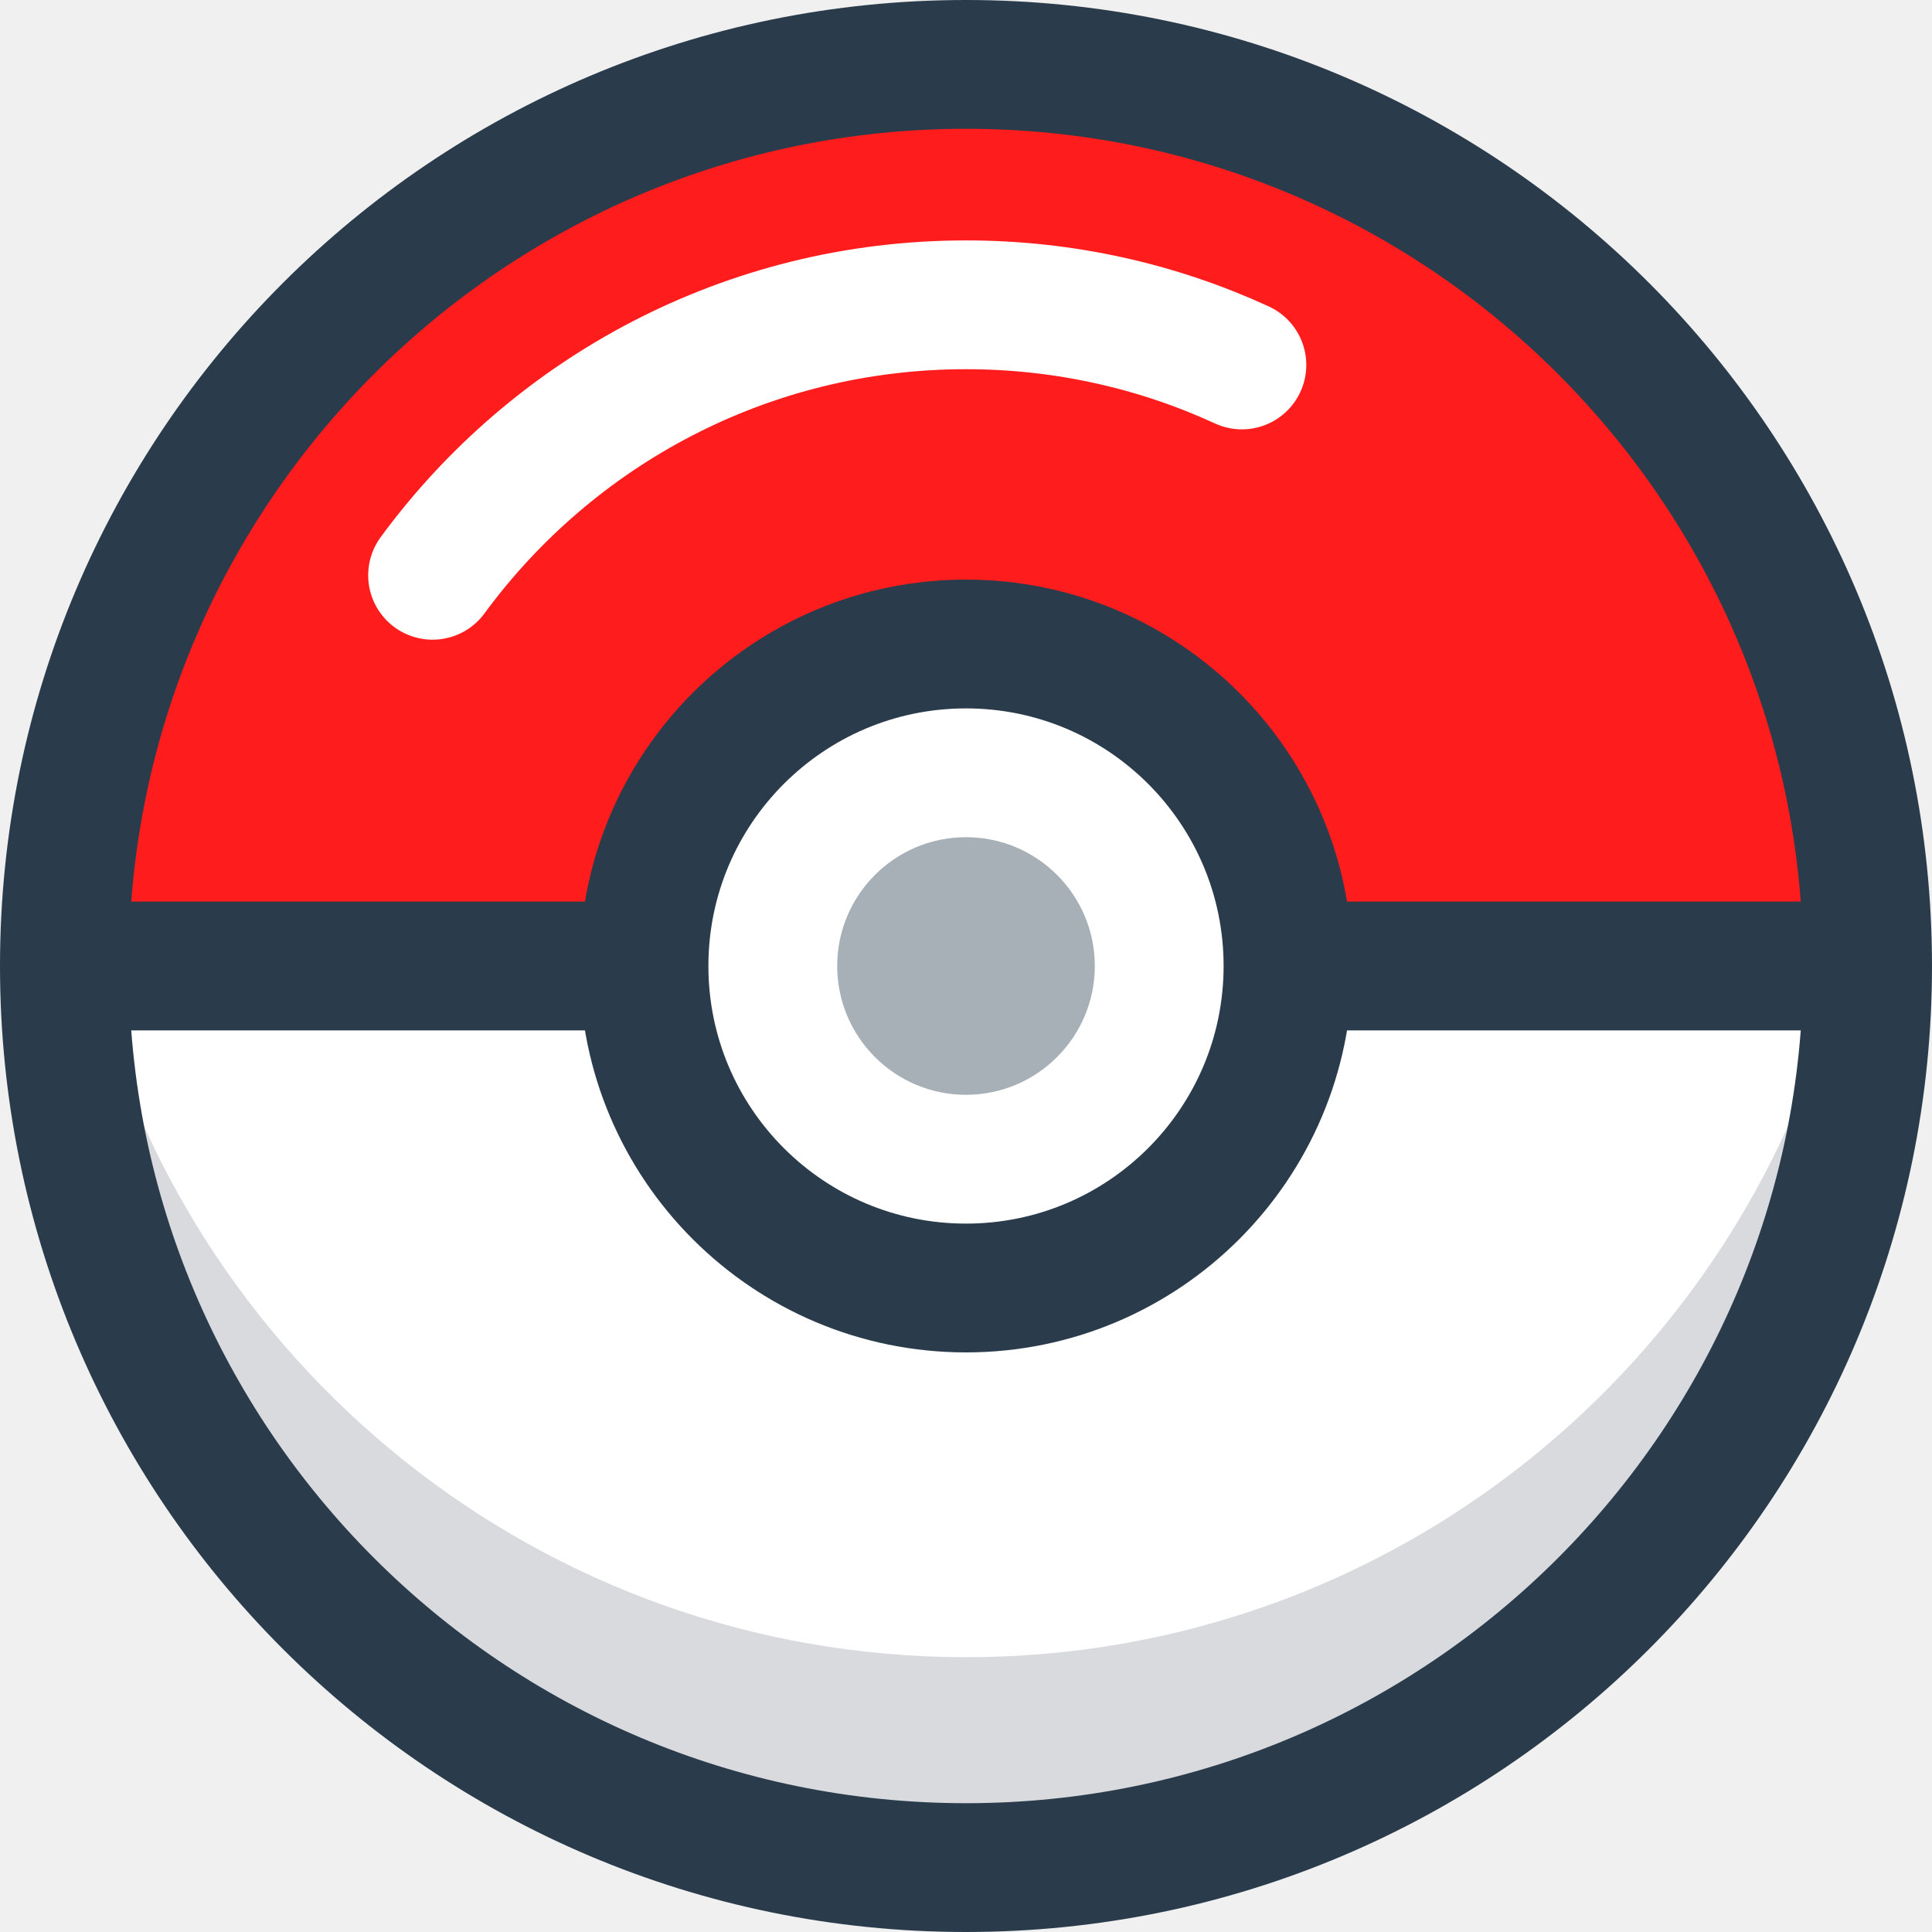
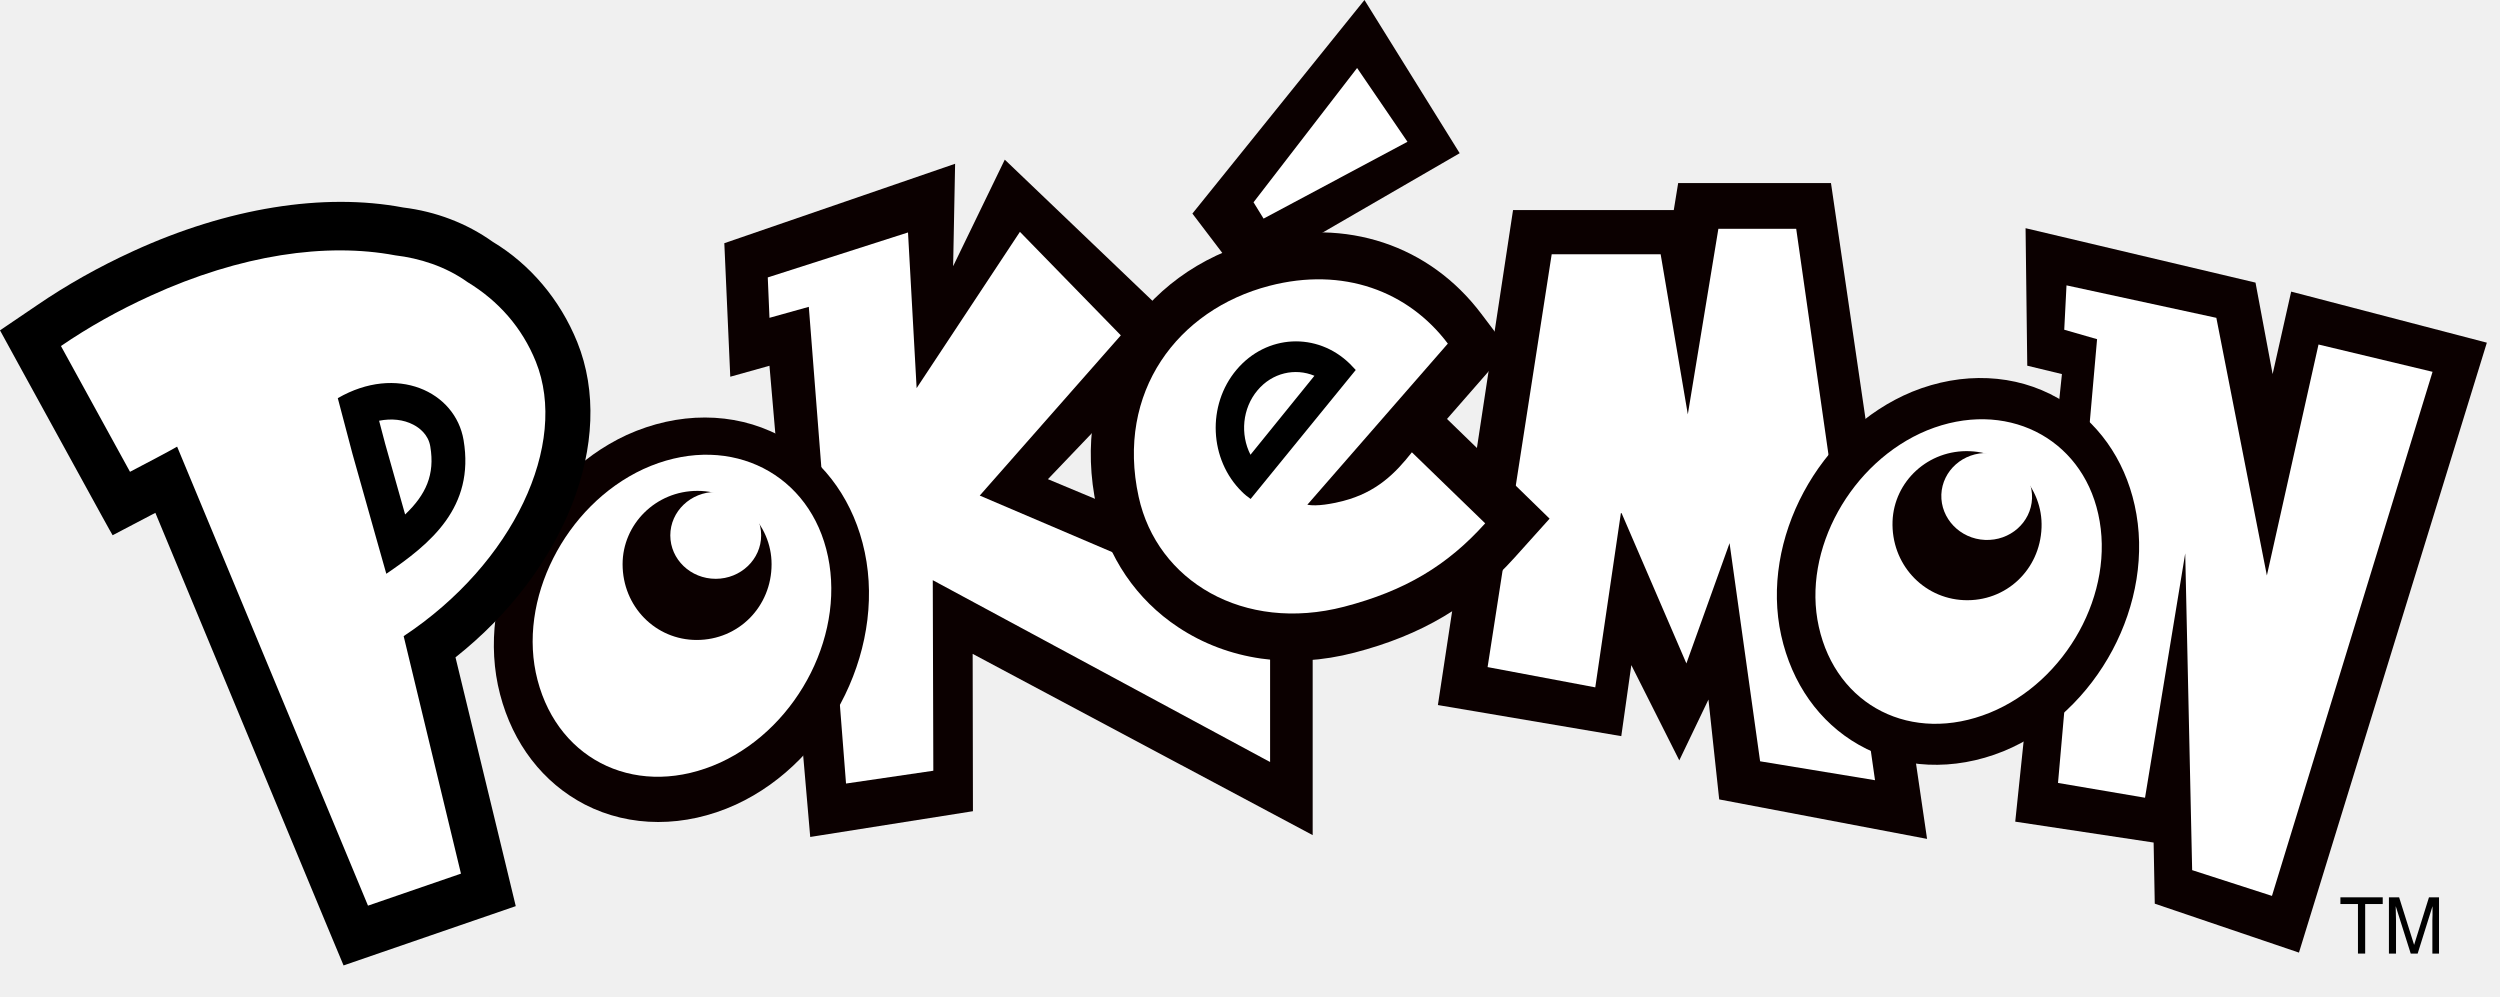
- <svg xmlns="http://www.w3.org/2000/svg" width="30px" height="30px" viewBox="0 0 30 30" version="1.1">
-   <defs />
-   <g id="iOS" stroke="none" stroke-width="1" fill="none" fill-rule="evenodd">
-     <g id="Pokemon-grid_tab-Copy-3" transform="translate(-326, -27)">
-       <g id="NavBar">
-         <g id="pokeball_active" transform="translate(327, 28)">
-           <path d="M0,14 C0,6.268 6.268,0 14,0 C21.732,0 28,6.268 28,14 L0,14 Z" id="Fill-1" fill="#FF1C1C" />
-           <path d="M28,14 C28,21.732 21.732,28 14,28 C6.268,28 0,21.732 0,14 L28,14 Z" id="Fill-3" fill="#FFFFFF" />
-           <path d="M14,24.733 C7.393,24.733 1.859,20.156 0.387,14 L0,14 C0,21.732 6.268,28 14,28 C21.732,28 28,21.732 28,14 L27.613,14 C26.141,20.156 20.607,24.733 14,24.733" id="Fill-5" fill="#D8DADE" />
-           <path d="M28,14 C28,21.732 21.732,28 14,28 C6.268,28 0,21.732 0,14 C0,6.268 6.268,0 14,0 C21.732,0 28,6.268 28,14 L28,14 Z" id="Stroke-7" stroke="#2A3C4B" stroke-width="2" />
-           <g id="Group-12" transform="translate(0.746667, 14)">
-             <path d="" id="Fill-9" fill="#FFFFFF" />
-             <path d="M0,0 L26.507,0" id="Stroke-11" stroke="#2A3C4B" stroke-width="2" />
-           </g>
-           <path d="M19,14 C19,16.761 16.761,19 14,19 C11.239,19 9,16.761 9,14 C9,11.239 11.239,9 14,9 C16.761,9 19,11.239 19,14" id="Fill-13" fill="#FFFFFF" />
-           <path d="M19,14 C19,16.761 16.761,19 14,19 C11.239,19 9,16.761 9,14 C9,11.239 11.239,9 14,9 C16.761,9 19,11.239 19,14 L19,14 Z" id="Stroke-15" stroke="#2A3C4B" stroke-width="2" />
-           <path d="M16,14 C16,15.104 15.104,16 14,16 C12.896,16 12,15.104 12,14 C12,12.896 12.896,12 14,12 C15.104,12 16,12.896 16,14" id="Fill-17" fill="#A6B0B6" />
-           <path d="M5.717,7.933 C7.585,5.387 10.599,3.733 14,3.733 C15.529,3.733 16.98,4.067 18.284,4.667" id="Stroke-19" stroke="#FFFFFF" stroke-width="2" stroke-linecap="round" />
-         </g>
-       </g>
-     </g>
-   </g>
+ <svg xmlns="http://www.w3.org/2000/svg" width="158" height="63" viewBox="0 0 158 63" fill="none">
+   <path fill-rule="evenodd" clip-rule="evenodd" d="M82.961 52.78V37.269L66.229 30.284L75.011 21.092L63.502 10.09L60.238 16.824L60.363 10.35L45.777 15.37L46.153 23.809L48.63 23.116L51.206 52.896L61.49 51.268L61.472 41.325L82.961 52.78Z" fill="#0B0000" />
+   <path fill-rule="evenodd" clip-rule="evenodd" d="M48.523 17.533L57.386 14.691L57.931 24.528L64.459 14.652L70.836 21.194L61.92 31.32L80.27 39.153V48.161L58.951 36.667L58.986 48.71L53.469 49.52L51.117 19.392L48.631 20.086L48.523 17.533Z" fill="white" />
+   <path fill-rule="evenodd" clip-rule="evenodd" d="M115.718 11.57H106.06L105.783 13.276H95.624L90.875 44.559L102.465 46.524L103.1 42.035L106.131 48.056L107.974 44.212L108.653 50.523L121.79 53.018L115.718 11.57Z" fill="#0B0000" />
+   <path fill-rule="evenodd" clip-rule="evenodd" d="M108.601 14.461H113.52L118.501 49.309L111.239 48.114L109.308 34.327L106.58 41.929L102.484 32.429H102.44L100.821 43.441L94.016 42.16L98.067 16.07H104.953L106.67 26.186L108.601 14.461Z" fill="white" />
+   <path fill-rule="evenodd" clip-rule="evenodd" d="M128.016 14.422L142.548 17.861L143.63 23.642L144.802 18.43L157.169 21.657L145.294 60.205L136.181 57.112L136.109 53.249L127.363 51.929L130.314 23.642L128.123 23.112L128.016 14.422Z" fill="#0B0000" />
+   <path fill-rule="evenodd" clip-rule="evenodd" d="M130.603 18.035L140.073 20.087L143.266 36.37L146.53 21.773L153.738 23.498L143.588 56.621L138.544 54.993L138.106 34.973L135.566 50.417L130.066 49.482L132.535 21.436L130.46 20.839L130.603 18.035Z" fill="white" />
+   <path fill-rule="evenodd" clip-rule="evenodd" d="M126.62 47.478C123.481 48.75 120.146 48.605 117.463 47.064C114.977 45.648 113.242 43.191 112.571 40.156C111.23 34.105 114.941 27.198 120.843 24.76C124.018 23.469 127.38 23.623 130.081 25.174C132.54 26.581 134.257 28.98 134.91 31.928C136.278 38.065 132.567 45.041 126.62 47.478Z" fill="#0B0000" />
+   <path fill-rule="evenodd" clip-rule="evenodd" d="M132.61 32.489C131.537 27.633 126.726 25.195 121.789 27.2C117.005 29.174 113.866 34.753 114.948 39.609C116.057 44.619 120.824 47.047 125.76 45.043C130.58 43.077 133.719 37.46 132.61 32.489Z" fill="white" />
+   <path fill-rule="evenodd" clip-rule="evenodd" d="M129.026 33.343C128.927 36.022 126.763 38.045 124.116 37.929C121.514 37.814 119.511 35.617 119.609 32.939C119.707 30.424 121.863 28.401 124.51 28.516C127.121 28.632 129.124 30.829 129.026 33.343Z" fill="#0B0000" />
+   <path fill-rule="evenodd" clip-rule="evenodd" d="M125.662 28.632C124.079 28.564 122.756 29.74 122.693 31.252C122.639 32.765 123.874 34.056 125.456 34.123C127.039 34.191 128.363 33.015 128.425 31.503C128.479 29.99 127.245 28.699 125.662 28.632Z" fill="white" />
+   <path fill-rule="evenodd" clip-rule="evenodd" d="M46.502 50.853C43.291 52.318 39.813 52.318 36.96 50.844C34.322 49.476 32.417 47.009 31.603 43.878C29.976 37.645 33.562 30.294 39.607 27.49C42.853 26.016 46.359 26.016 49.229 27.509C51.841 28.858 53.719 31.276 54.514 34.311C56.178 40.631 52.583 48.059 46.502 50.853Z" fill="#0B0000" />
+   <path fill-rule="evenodd" clip-rule="evenodd" d="M52.216 34.694C50.892 29.646 45.759 27.314 40.662 29.646C35.716 31.939 32.649 37.931 33.972 42.98C35.332 48.192 40.429 50.514 45.526 48.192C50.508 45.899 53.575 39.858 52.216 34.694Z" fill="white" />
+   <path fill-rule="evenodd" clip-rule="evenodd" d="M48.764 35.658C48.764 38.336 46.681 40.446 44.034 40.446C41.431 40.446 39.348 38.336 39.348 35.658C39.348 33.143 41.431 31.023 44.078 31.023C46.681 31.023 48.764 33.133 48.764 35.658Z" fill="#0B0000" />
+   <path fill-rule="evenodd" clip-rule="evenodd" d="M45.234 31.09C43.651 31.09 42.363 32.323 42.363 33.836C42.363 35.348 43.642 36.581 45.234 36.581C46.817 36.581 48.105 35.348 48.105 33.836C48.105 32.323 46.817 31.09 45.234 31.09Z" fill="white" />
+   <path fill-rule="evenodd" clip-rule="evenodd" d="M28.787 41.544C35.691 36.082 38.981 27.825 36.486 21.63C35.395 18.923 33.482 16.688 31.139 15.281C29.493 14.105 27.535 13.364 25.478 13.113C20.434 12.159 14.38 13.142 8.424 15.869C6.233 16.87 4.185 18.027 2.343 19.289L0 20.878L1.404 23.441L5.768 31.39C5.768 31.39 7.109 33.837 7.118 33.827L9.488 32.584L9.819 32.411L20.667 58.511L21.713 61.016L24.145 60.178L30.021 58.154L32.596 57.268L31.917 54.455L28.787 41.544Z" fill="black" />
+   <path fill-rule="evenodd" clip-rule="evenodd" d="M33.863 22.852C32.996 20.703 31.503 19.017 29.553 17.832C28.14 16.821 26.504 16.32 24.974 16.137C20.628 15.318 15.218 16.088 9.521 18.69C7.491 19.615 5.595 20.674 3.852 21.869L8.216 29.818C9.333 29.23 10.541 28.604 11.194 28.228L23.257 57.237L29.133 55.214L25.511 40.204C32.459 35.608 35.965 28.064 33.863 22.852Z" fill="white" />
+   <path fill-rule="evenodd" clip-rule="evenodd" d="M95.582 30.486L91.451 26.478L93.481 24.156L95.305 22.065L93.624 19.84C90.342 15.485 85.093 13.741 79.584 15.177C71.92 17.161 67.6 24.271 69.308 32.066C69.997 35.207 71.822 37.895 74.46 39.639C77.607 41.729 81.569 42.298 85.602 41.247C89.859 40.139 92.989 38.28 95.734 35.226L97.934 32.779L95.582 30.486Z" fill="#0B0000" />
+   <path fill-rule="evenodd" clip-rule="evenodd" d="M89.231 28.585C88.194 29.905 87.004 31.11 84.894 31.659C84.188 31.842 83.231 32.015 82.623 31.9L91.503 21.716C88.999 18.392 84.885 16.851 80.226 18.064C74.431 19.567 70.514 24.77 71.963 31.399C73.125 36.727 78.598 39.993 84.948 38.345C88.793 37.343 91.467 35.744 93.864 33.075L89.231 28.585Z" fill="white" />
+   <path fill-rule="evenodd" clip-rule="evenodd" d="M75.359 13.498L86.234 0L92.252 9.683L78.507 17.641L75.359 13.498Z" fill="#0B0000" />
+   <path fill-rule="evenodd" clip-rule="evenodd" d="M85.769 4.297L88.952 8.96L79.858 13.816L79.223 12.785L85.769 4.297Z" fill="white" />
+   <path fill-rule="evenodd" clip-rule="evenodd" d="M79.03 28.74C78.377 27.459 78.502 25.811 79.477 24.665C80.416 23.557 81.847 23.239 83.072 23.749L79.03 28.74ZM79.477 24.665C78.511 25.811 78.377 27.459 79.03 28.74L83.072 23.749C81.847 23.239 80.407 23.557 79.477 24.665ZM85.317 22.998C83.242 20.965 80.04 21.129 78.153 23.364C76.266 25.599 76.419 29.048 78.493 31.081C78.663 31.255 78.851 31.399 79.039 31.534L85.683 23.383C85.558 23.248 85.442 23.123 85.317 22.998ZM79.03 28.74C78.377 27.459 78.502 25.811 79.477 24.665C80.416 23.557 81.847 23.239 83.072 23.749L79.03 28.74Z" fill="black" />
+   <path fill-rule="evenodd" clip-rule="evenodd" d="M29.298 27.813C28.779 24.74 25.068 23.015 21.348 25.164L22.278 28.69L23.744 33.893L24.415 36.263C27.205 34.365 30.013 32.072 29.298 27.813ZM25.604 32.515C25.202 31.089 24.334 28.016 24.334 28.016C24.343 28.035 24.156 27.351 23.959 26.59C24.746 26.436 25.497 26.513 26.123 26.84C26.472 27.023 27.071 27.438 27.196 28.227C27.491 29.991 26.928 31.253 25.604 32.515Z" fill="black" />
+   <path fill-rule="evenodd" clip-rule="evenodd" d="M30.891 62.895C30.9 62.923 30.909 62.943 30.917 62.972C30.917 62.981 30.926 62.991 30.926 63.001C30.918 62.962 30.9 62.933 30.891 62.895Z" fill="black" />
+   <path fill-rule="evenodd" clip-rule="evenodd" d="M147.914 56.711H150.588V57.135H149.479V60.266H149.023V57.135H147.914V56.711Z" fill="black" />
+   <path fill-rule="evenodd" clip-rule="evenodd" d="M150.98 60.266V56.711H151.624L152.572 59.717L153.511 56.711H154.146V60.266H153.726V58.166C153.726 58.089 153.726 57.973 153.735 57.809C153.735 57.645 153.735 57.462 153.735 57.27L152.796 60.266H152.358L151.41 57.27V57.376C151.41 57.462 151.41 57.597 151.419 57.771C151.419 57.944 151.428 58.079 151.428 58.166V60.266H150.98Z" fill="black" />
</svg>
